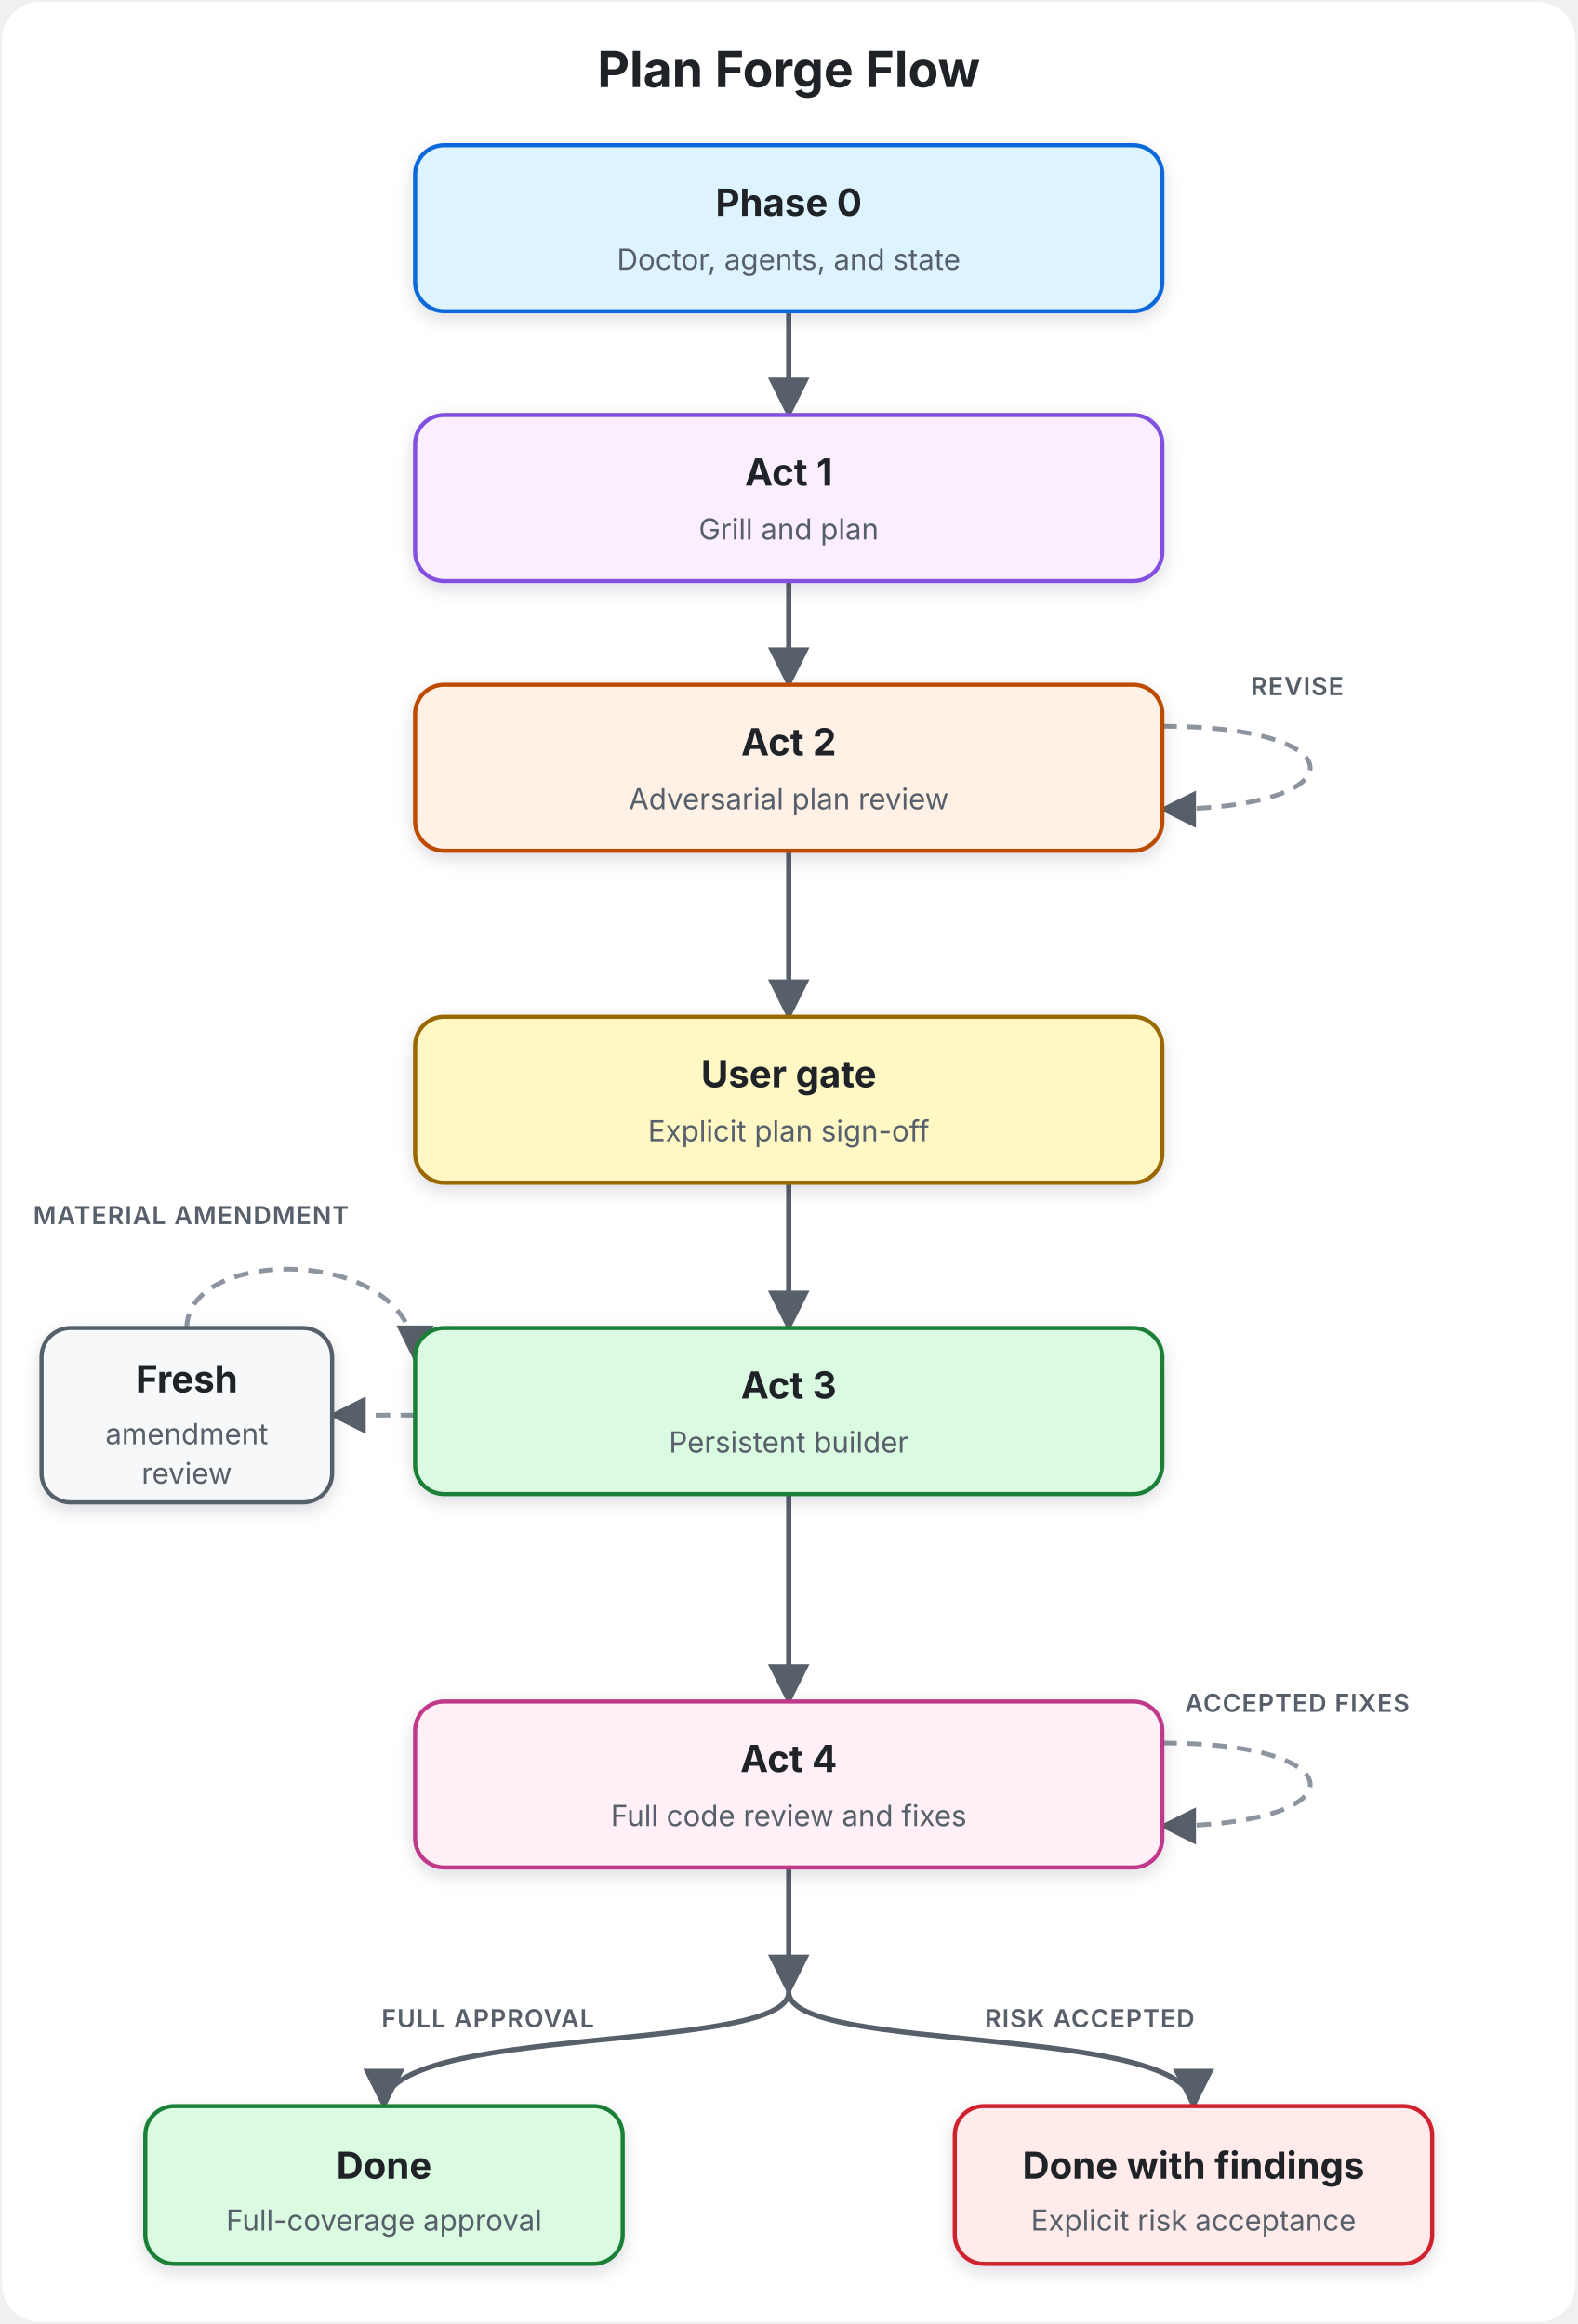
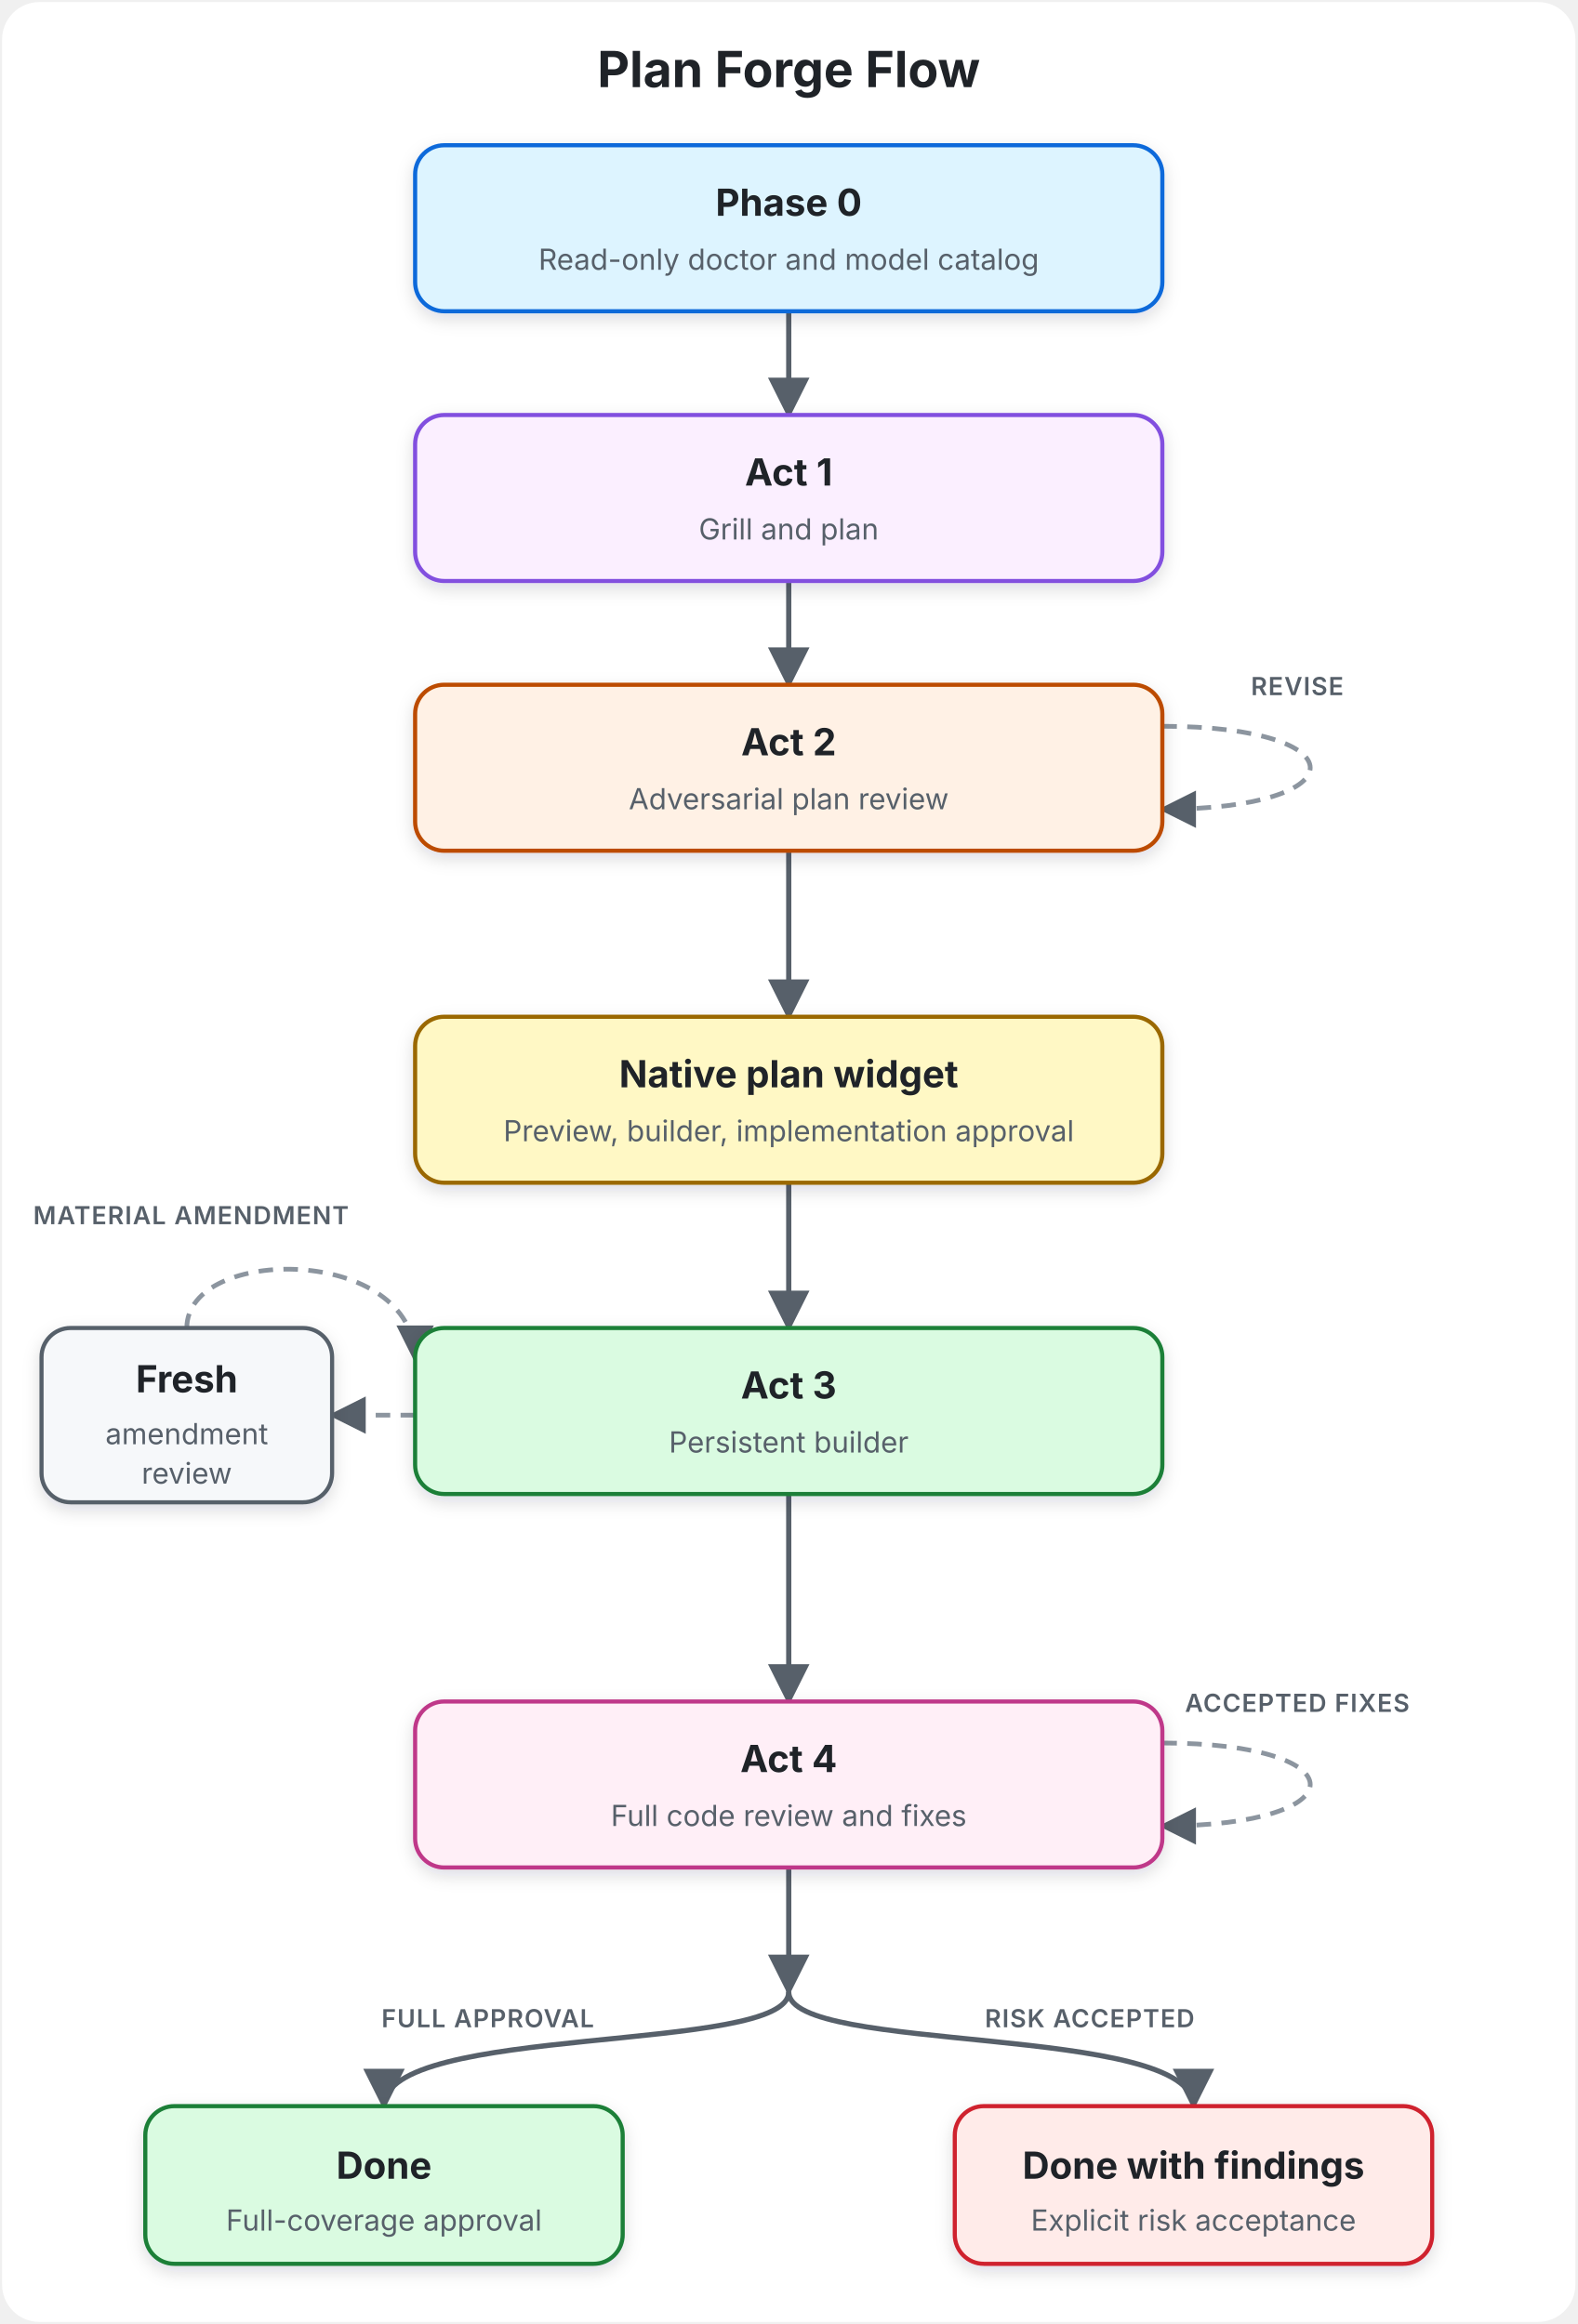
<svg xmlns="http://www.w3.org/2000/svg" width="760" height="1120" viewBox="0 0 760 1120" role="img" aria-labelledby="title description">
  <defs>
    <marker id="arrow" viewBox="0 0 10 10" refX="9" refY="5" markerWidth="8" markerHeight="8" orient="auto-start-reverse">
      <path class="arrowhead" d="M 0 0 L 10 5 L 0 10 z" />
    </marker>
    <filter id="shadow" x="-20%" y="-20%" width="140%" height="150%">
      <feDropShadow dx="0" dy="3" stdDeviation="4" flood-color="#1f2328" flood-opacity="0.14" />
    </filter>
  </defs>
  <style>
    .canvas { fill: #ffffff; }
    .title { fill: #1f2328; font: 700 24px -apple-system, BlinkMacSystemFont, "Segoe UI", sans-serif; }
    .node-title { fill: #1f2328; font: 700 18px -apple-system, BlinkMacSystemFont, "Segoe UI", sans-serif; }
    .node-detail { fill: #57606a; font: 14px -apple-system, BlinkMacSystemFont, "Segoe UI", sans-serif; }
    .edge-label { fill: #57606a; font: 600 12px -apple-system, BlinkMacSystemFont, "Segoe UI", sans-serif; letter-spacing: 0.04em; }
    .node { stroke-width: 2; filter: url(#shadow); }
    .phase { fill: #ddf4ff; stroke: #0969da; }
    .plan { fill: #fbefff; stroke: #8250df; }
    .review { fill: #fff1e5; stroke: #bc4c00; }
    .gate { fill: #fff8c5; stroke: #9a6700; }
    .build { fill: #dafbe1; stroke: #1a7f37; }
    .code-review { fill: #ffeff7; stroke: #bf3989; }
    .amendment { fill: #f6f8fa; stroke: #57606a; }
    .done { fill: #dafbe1; stroke: #1a7f37; }
    .risk { fill: #ffebe9; stroke: #cf222e; }
    .edge { fill: none; stroke: #57606a; stroke-width: 2.5; marker-end: url(#arrow); }
    .loop { fill: none; stroke: #8c959f; stroke-width: 2.25; stroke-dasharray: 7 5; marker-end: url(#arrow); }
    .arrowhead { fill: #57606a; }

    @media (prefers-color-scheme: dark) {
      .canvas { fill: #0d1117; }
      .title, .node-title { fill: #f0f6fc; }
      .node-detail, .edge-label { fill: #b1bac4; }
      .phase { fill: #0c2d4a; stroke: #58a6ff; }
      .plan { fill: #2e2459; stroke: #a371f7; }
      .review { fill: #3d2b1f; stroke: #f0883e; }
      .gate { fill: #3b3418; stroke: #d29922; }
      .build, .done { fill: #1a3525; stroke: #3fb950; }
      .code-review { fill: #3c1f31; stroke: #db61a2; }
      .amendment { fill: #21262d; stroke: #8b949e; }
      .risk { fill: #3d1f24; stroke: #f85149; }
      .edge { stroke: #b1bac4; }
      .loop { stroke: #8b949e; }
      .arrowhead { fill: #b1bac4; }
    }
  </style>
  <rect class="canvas" x="1" y="1" width="758" height="1118" rx="18" />
  <text class="title" x="380" y="42" text-anchor="middle">Plan Forge Flow</text>
  <path class="edge" d="M 380 150 L 380 200" />
  <path class="edge" d="M 380 280 L 380 330" />
  <path class="edge" d="M 380 410 L 380 490" />
  <path class="edge" d="M 380 570 L 380 640" />
  <path class="edge" d="M 380 720 L 380 820" />
  <path class="edge" d="M 380 900 L 380 960" />
  <path class="loop" d="M 560 350 C 655 350, 655 390, 560 390" />
  <text class="edge-label" x="625" y="335" text-anchor="middle">REVISE</text>
  <path class="loop" d="M 200 682 L 160 682" />
  <path class="loop" d="M 90 640 C 90 600, 200 600, 200 655" />
  <text class="edge-label" x="92" y="590" text-anchor="middle">MATERIAL AMENDMENT</text>
  <path class="loop" d="M 560 840 C 655 840, 655 880, 560 880" />
  <text class="edge-label" x="625" y="825" text-anchor="middle">ACCEPTED FIXES</text>
  <path class="edge" d="M 380 960 C 380 990, 185 975, 185 1015" />
  <path class="edge" d="M 380 960 C 380 990, 575 975, 575 1015" />
  <text class="edge-label" x="235" y="977" text-anchor="middle">FULL APPROVAL</text>
  <text class="edge-label" x="525" y="977" text-anchor="middle">RISK ACCEPTED</text>
  <g>
    <rect class="node phase" x="200" y="70" width="360" height="80" rx="14" />
    <text class="node-title" x="380" y="104" text-anchor="middle">Phase 0</text>
-     <text class="node-detail" x="380" y="130" text-anchor="middle">Doctor, agents, and state</text>
+     <text class="node-detail" x="380" y="130" text-anchor="middle">Read-only doctor and model catalog</text>
  </g>
  <g>
    <rect class="node plan" x="200" y="200" width="360" height="80" rx="14" />
    <text class="node-title" x="380" y="234" text-anchor="middle">Act 1</text>
    <text class="node-detail" x="380" y="260" text-anchor="middle">Grill and plan</text>
  </g>
  <g>
    <rect class="node review" x="200" y="330" width="360" height="80" rx="14" />
    <text class="node-title" x="380" y="364" text-anchor="middle">Act 2</text>
    <text class="node-detail" x="380" y="390" text-anchor="middle">Adversarial plan review</text>
  </g>
  <g>
    <rect class="node gate" x="200" y="490" width="360" height="80" rx="14" />
-     <text class="node-title" x="380" y="524" text-anchor="middle">User gate</text>
-     <text class="node-detail" x="380" y="550" text-anchor="middle">Explicit plan sign-off</text>
+     <text class="node-title" x="380" y="524" text-anchor="middle">Native plan widget</text>
+     <text class="node-detail" x="380" y="550" text-anchor="middle">Preview, builder, implementation approval</text>
  </g>
  <g>
    <rect class="node amendment" x="20" y="640" width="140" height="84" rx="14" />
    <text class="node-title" x="90" y="671" text-anchor="middle">Fresh</text>
    <text class="node-detail" x="90" y="696" text-anchor="middle">amendment</text>
    <text class="node-detail" x="90" y="715" text-anchor="middle">review</text>
  </g>
  <g>
    <rect class="node build" x="200" y="640" width="360" height="80" rx="14" />
    <text class="node-title" x="380" y="674" text-anchor="middle">Act 3</text>
    <text class="node-detail" x="380" y="700" text-anchor="middle">Persistent builder</text>
  </g>
  <g>
    <rect class="node code-review" x="200" y="820" width="360" height="80" rx="14" />
    <text class="node-title" x="380" y="854" text-anchor="middle">Act 4</text>
    <text class="node-detail" x="380" y="880" text-anchor="middle">Full code review and fixes</text>
  </g>
  <g>
    <rect class="node done" x="70" y="1015" width="230" height="76" rx="14" />
    <text class="node-title" x="185" y="1050" text-anchor="middle">Done</text>
    <text class="node-detail" x="185" y="1075" text-anchor="middle">Full-coverage approval</text>
  </g>
  <g>
    <rect class="node risk" x="460" y="1015" width="230" height="76" rx="14" />
    <text class="node-title" x="575" y="1050" text-anchor="middle">Done with findings</text>
    <text class="node-detail" x="575" y="1075" text-anchor="middle">Explicit risk acceptance</text>
  </g>
</svg>
